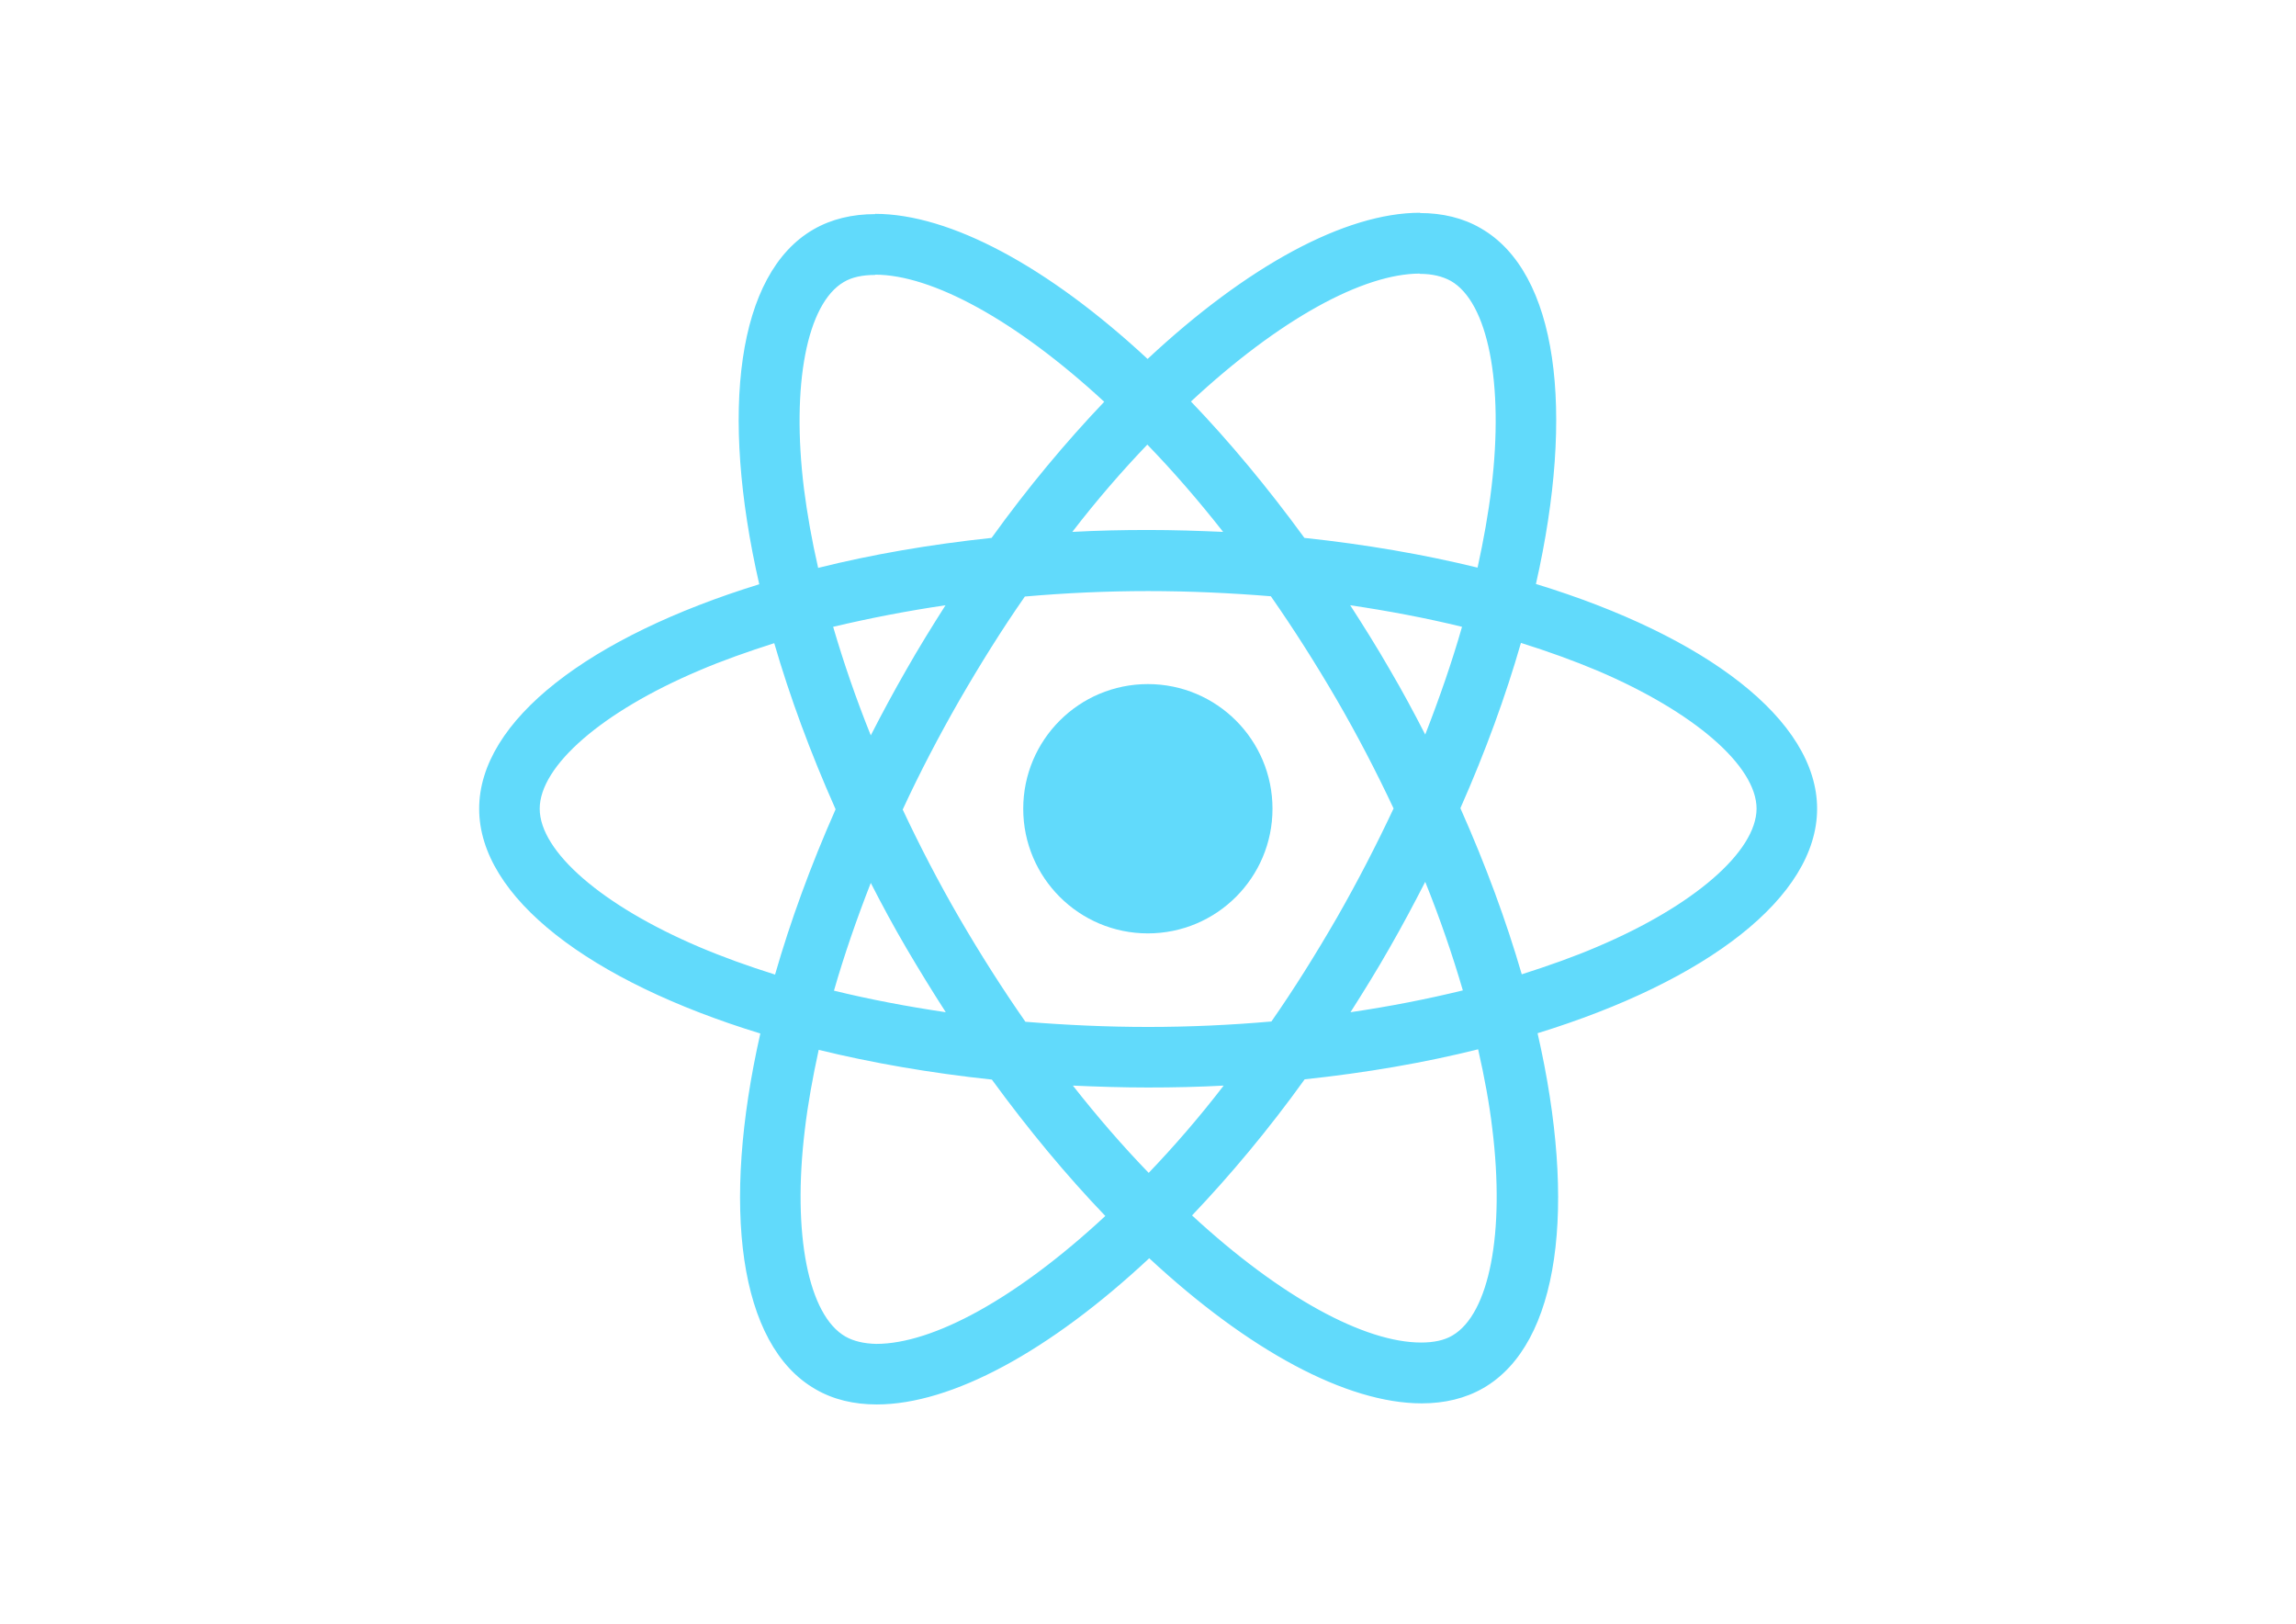
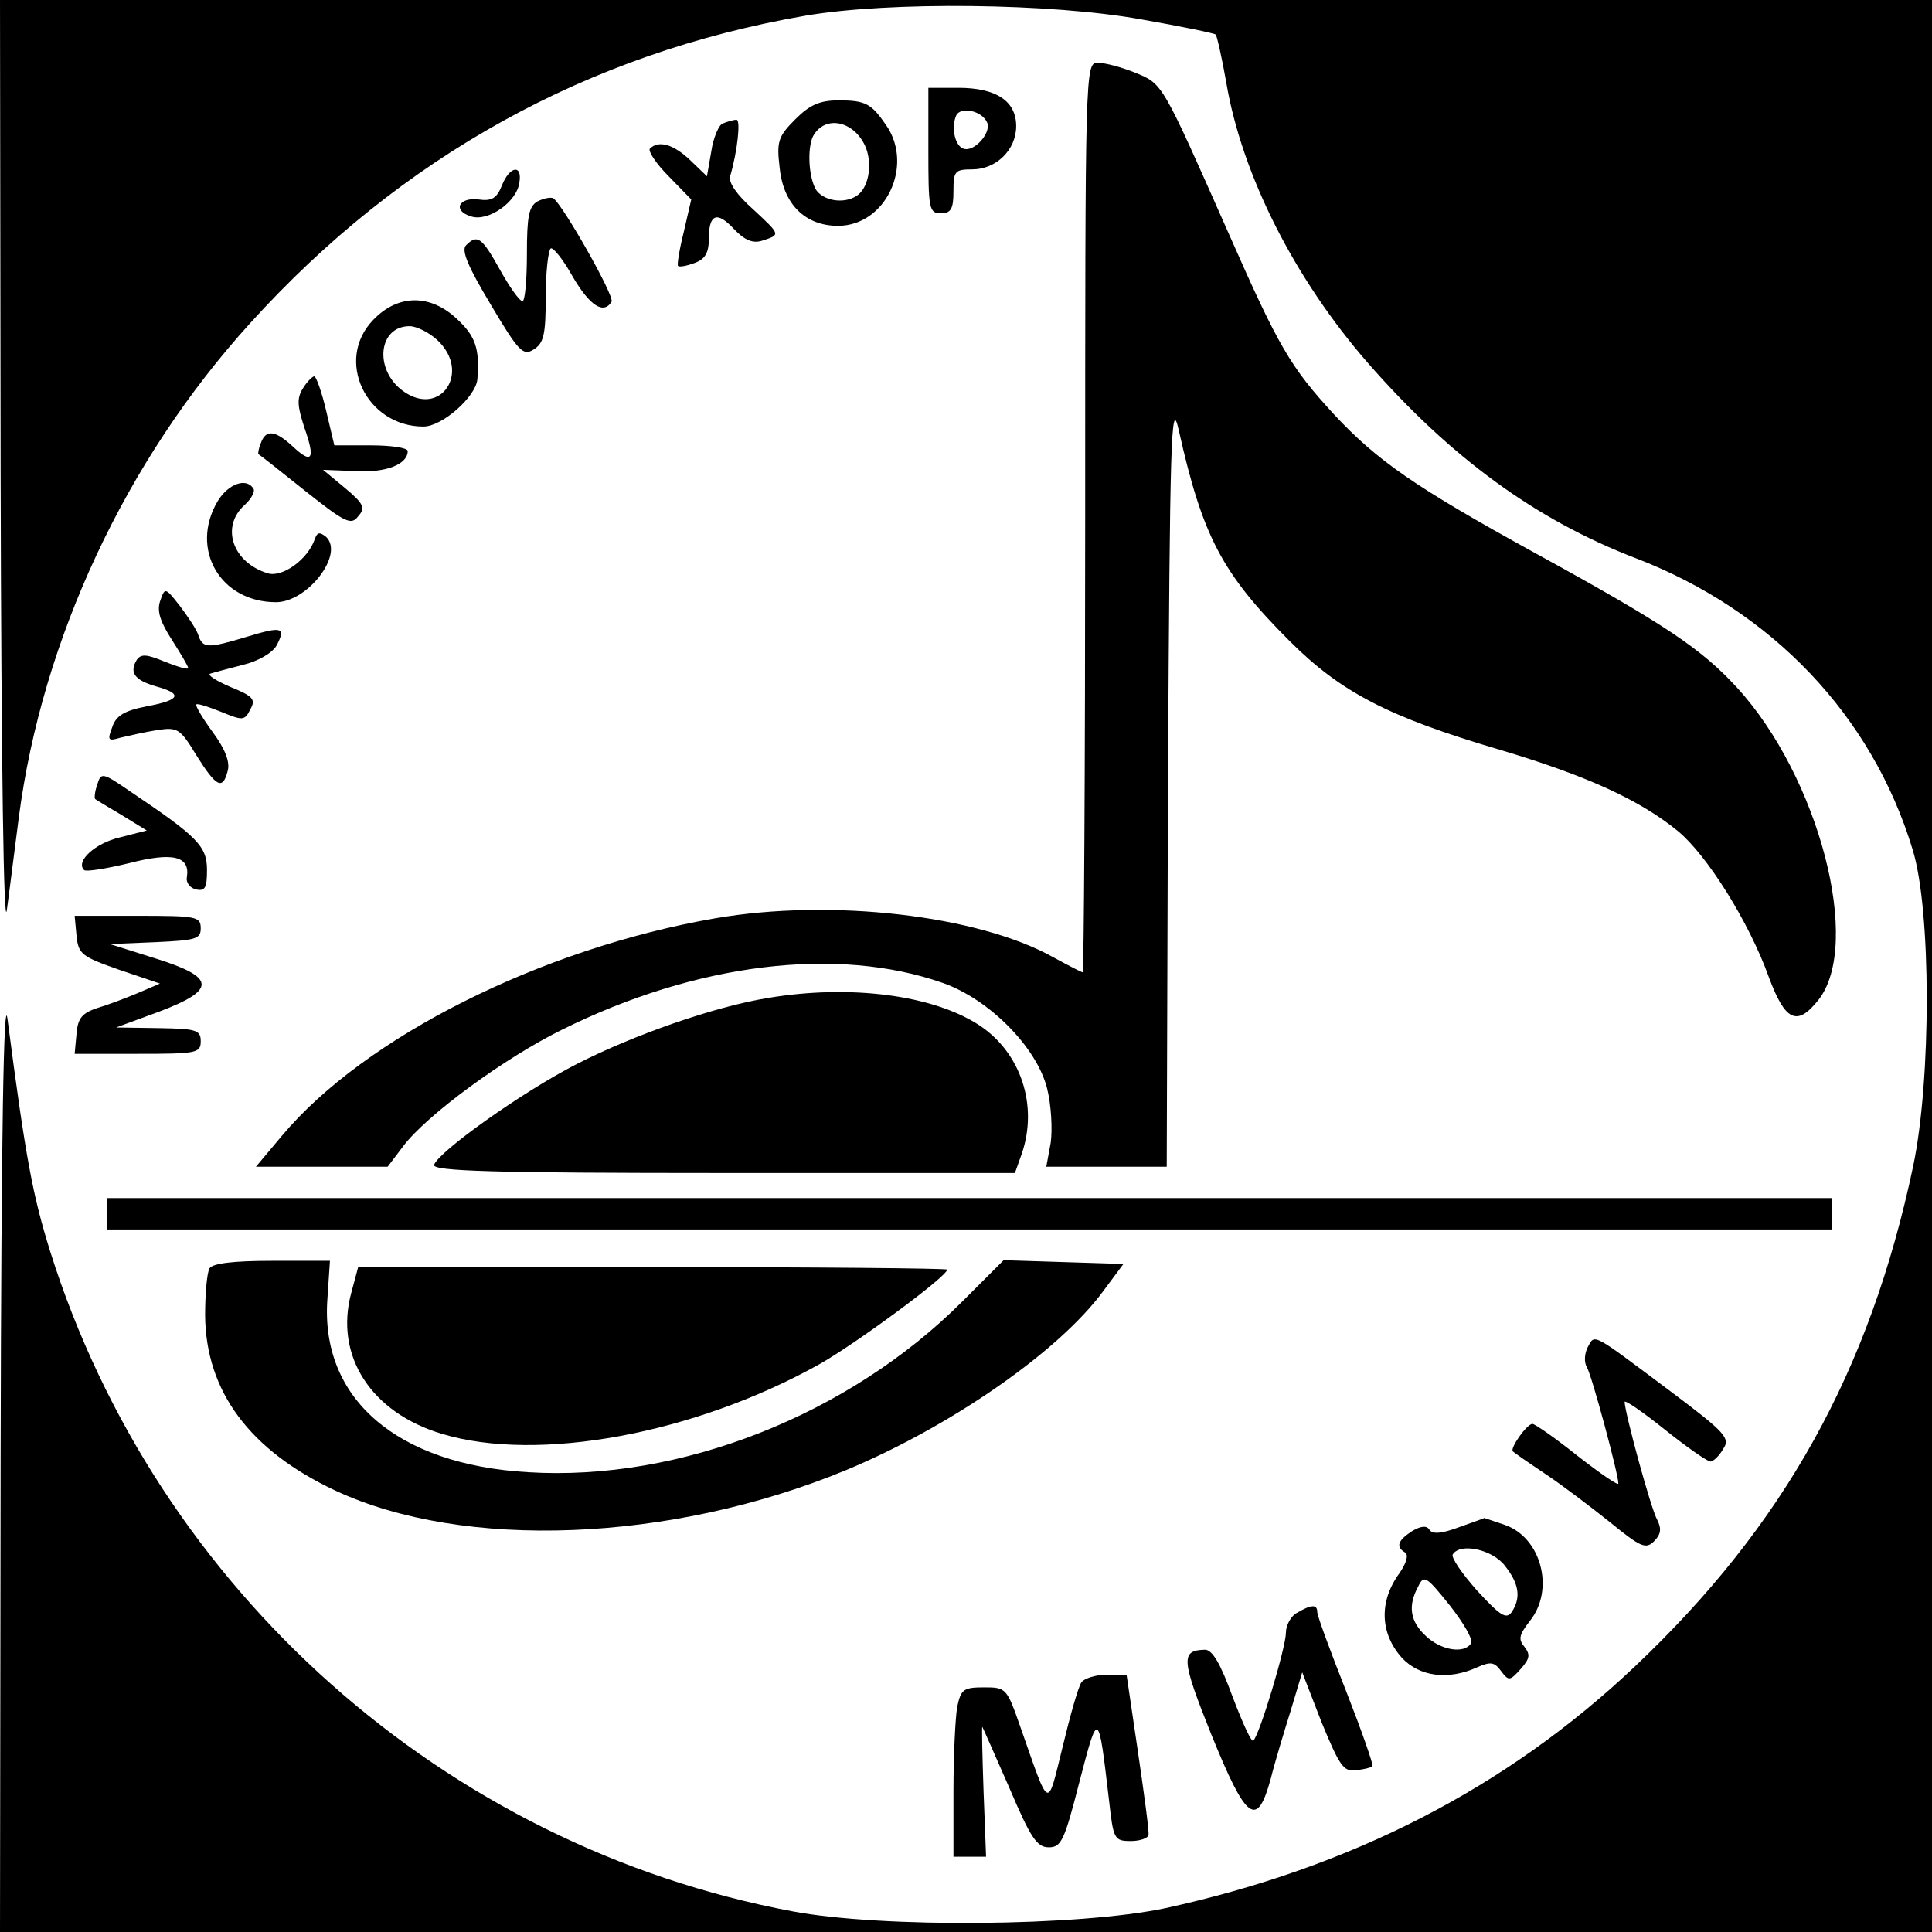
- <svg xmlns="http://www.w3.org/2000/svg" viewBox="0 0 841.9 595.3">
-   <g fill="#61DAFB">
-     <path d="M666.3 296.5c0-32.5-40.7-63.3-103.1-82.4 14.4-63.6 8-114.2-20.2-130.4-6.5-3.8-14.1-5.6-22.4-5.6v22.3c4.6 0 8.3.9 11.4 2.6 13.6 7.8 19.5 37.5 14.9 75.7-1.1 9.4-2.9 19.3-5.1 29.4-19.6-4.8-41-8.5-63.5-10.9-13.5-18.5-27.5-35.3-41.6-50 32.6-30.3 63.2-46.9 84-46.9V78c-27.5 0-63.5 19.6-99.9 53.6-36.4-33.8-72.4-53.2-99.9-53.2v22.3c20.7 0 51.4 16.5 84 46.6-14 14.7-28 31.4-41.3 49.9-22.6 2.4-44 6.1-63.6 11-2.3-10-4-19.7-5.2-29-4.7-38.2 1.1-67.9 14.6-75.8 3-1.8 6.9-2.6 11.5-2.6V78.5c-8.4 0-16 1.8-22.6 5.6-28.1 16.2-34.4 66.7-19.9 130.1-62.2 19.2-102.7 49.9-102.7 82.3 0 32.5 40.7 63.3 103.1 82.4-14.4 63.6-8 114.2 20.2 130.4 6.5 3.8 14.1 5.6 22.5 5.6 27.5 0 63.5-19.6 99.9-53.6 36.4 33.8 72.4 53.2 99.9 53.2 8.4 0 16-1.8 22.6-5.6 28.1-16.2 34.4-66.7 19.9-130.1 62-19.1 102.5-49.9 102.5-82.3zm-130.2-66.7c-3.7 12.9-8.3 26.2-13.5 39.5-4.1-8-8.4-16-13.1-24-4.6-8-9.5-15.8-14.4-23.4 14.2 2.1 27.9 4.7 41 7.9zm-45.8 106.5c-7.8 13.5-15.8 26.3-24.1 38.2-14.9 1.3-30 2-45.2 2-15.1 0-30.2-.7-45-1.9-8.3-11.9-16.4-24.6-24.2-38-7.6-13.1-14.5-26.4-20.8-39.8 6.2-13.4 13.2-26.8 20.7-39.9 7.8-13.5 15.8-26.3 24.1-38.2 14.9-1.3 30-2 45.2-2 15.1 0 30.2.7 45 1.9 8.3 11.9 16.4 24.6 24.2 38 7.6 13.1 14.5 26.4 20.8 39.8-6.3 13.4-13.2 26.8-20.7 39.9zm32.3-13c5.4 13.4 10 26.8 13.8 39.8-13.1 3.2-26.9 5.9-41.2 8 4.9-7.7 9.8-15.6 14.4-23.7 4.6-8 8.9-16.1 13-24.1zM421.2 430c-9.3-9.6-18.6-20.3-27.8-32 9 .4 18.2.7 27.5.7 9.4 0 18.7-.2 27.8-.7-9 11.7-18.3 22.4-27.5 32zm-74.4-58.9c-14.2-2.1-27.9-4.7-41-7.9 3.7-12.9 8.3-26.2 13.5-39.5 4.1 8 8.4 16 13.1 24 4.7 8 9.5 15.8 14.4 23.4zM420.7 163c9.3 9.6 18.6 20.3 27.8 32-9-.4-18.2-.7-27.5-.7-9.4 0-18.7.2-27.8.7 9-11.7 18.3-22.4 27.5-32zm-74 58.9c-4.9 7.7-9.8 15.6-14.4 23.7-4.6 8-8.9 16-13 24-5.4-13.4-10-26.8-13.8-39.8 13.1-3.1 26.9-5.8 41.2-7.9zm-90.5 125.2c-35.4-15.1-58.3-34.9-58.3-50.6 0-15.7 22.9-35.6 58.3-50.6 8.6-3.7 18-7 27.7-10.1 5.7 19.6 13.2 40 22.5 60.9-9.2 20.8-16.6 41.1-22.2 60.6-9.9-3.1-19.3-6.5-28-10.2zM310 490c-13.6-7.8-19.5-37.5-14.9-75.7 1.1-9.4 2.9-19.3 5.1-29.4 19.6 4.8 41 8.5 63.5 10.9 13.5 18.5 27.5 35.3 41.6 50-32.6 30.3-63.2 46.9-84 46.9-4.5-.1-8.3-1-11.3-2.7zm237.2-76.2c4.7 38.2-1.1 67.9-14.6 75.8-3 1.8-6.9 2.6-11.5 2.6-20.7 0-51.4-16.5-84-46.6 14-14.7 28-31.4 41.3-49.9 22.6-2.4 44-6.1 63.6-11 2.3 10.1 4.1 19.8 5.2 29.1zm38.5-66.7c-8.6 3.7-18 7-27.7 10.1-5.7-19.6-13.2-40-22.5-60.9 9.2-20.8 16.6-41.1 22.2-60.6 9.9 3.1 19.3 6.5 28.1 10.2 35.4 15.1 58.3 34.9 58.3 50.6-.1 15.7-23 35.6-58.4 50.6zM320.8 78.4z" />
-     <circle cx="420.9" cy="296.5" r="45.7" />
-     <path d="M520.5 78.1z" />
+ <svg xmlns="http://www.w3.org/2000/svg" version="1.0" width="308pt" height="308pt" viewBox="0 0 308 308" preserveAspectRatio="xMidYMid meet">
+   <g transform="translate(0,308) scale(0.1,-0.1)" fill="#000000" stroke="none">
+     <path d="M1 2323 c1 -463 5 -733 10 -693 5 36 13 102 19 147 37 283 170 569 369 788 240 265 538 430 885 490 134 23 393 20 536 -6 63 -11 116 -22 118 -24 2 -2 10 -37 17 -77 25 -147 109 -313 226 -447 132 -151 268 -250 427 -311 216 -83 376 -250 441 -464 30 -96 30 -367 1 -505 -69 -327 -206 -573 -444 -798 -204 -193 -451 -320 -748 -385 -137 -29 -452 -32 -595 -5 -554 104 -1013 512 -1183 1052 -28 90 -39 148 -68 370 -6 47 -10 -180 -11 -692 l-1 -763 1540 0 1540 0 0 1540 0 1540 -1540 0 -1540 0 1 -757z" />
+     <path d="M1730 2255 c0 -399 -2 -725 -4 -725 -2 0 -23 11 -47 24 -120 67 -354 94 -539 62 -277 -48 -558 -189 -690 -346 l-42 -50 105 0 105 0 25 33 c38 50 161 140 252 185 215 107 440 134 608 75 74 -26 149 -102 166 -167 7 -27 9 -67 6 -88 l-7 -38 96 0 96 0 2 618 c3 545 5 610 17 557 38 -170 69 -229 177 -337 82 -82 158 -121 334 -173 138 -41 224 -80 285 -130 46 -38 113 -144 145 -233 26 -70 45 -79 79 -36 70 89 1 355 -130 498 -57 62 -115 101 -323 215 -189 104 -250 146 -319 220 -70 76 -89 109 -167 286 -108 244 -106 241 -150 259 -22 9 -49 16 -60 16 -20 0 -20 -9 -20 -725z" />
+     <path d="M1480 2840 c0 -93 1 -100 20 -100 16 0 20 7 20 35 0 32 2 35 30 35 38 0 70 31 70 69 0 40 -32 61 -92 61 l-48 0 0 -100z m94 44 c6 -16 -21 -47 -38 -41 -13 4 -20 32 -12 52 6 16 42 9 50 -11z" />
+     <path d="M1268 2890 c-28 -28 -30 -36 -25 -78 6 -58 41 -92 93 -92 76 0 121 96 77 160 -24 35 -33 40 -76 40 -30 0 -46 -7 -69 -30z m113 -47 c10 -28 3 -63 -15 -75 -21 -14 -55 -8 -66 11 -12 23 -13 71 -2 87 21 32 67 19 83 -23z" />
+     <path d="M1152 2883 c-6 -2 -15 -23 -18 -44 l-7 -40 -26 25 c-27 26 -51 33 -65 19 -3 -4 10 -24 30 -44 l36 -37 -12 -52 c-7 -28 -11 -53 -9 -54 2 -2 14 0 27 5 16 6 22 16 22 38 0 40 13 45 40 16 17 -18 30 -23 44 -19 31 10 31 9 -13 50 -26 23 -40 43 -37 53 12 41 17 91 10 90 -5 0 -15 -3 -22 -6z" />
+     <path d="M800 2784 c-8 -20 -16 -25 -37 -22 -32 4 -42 -18 -12 -27 27 -9 73 23 77 54 5 30 -16 26 -28 -5z" />
+     <path d="M857 2759 c-14 -8 -17 -24 -17 -84 0 -41 -3 -75 -7 -75 -5 0 -21 23 -36 50 -29 52 -36 57 -54 39 -8 -8 3 -34 39 -94 45 -76 52 -83 69 -72 16 10 19 24 19 84 0 39 4 74 8 77 4 2 20 -18 35 -45 27 -46 49 -61 62 -40 5 9 -78 155 -93 165 -4 2 -15 0 -25 -5z" />
+     <path d="M595 2570 c-62 -64 -11 -170 80 -170 30 0 83 47 86 75 4 49 -3 69 -32 96 -43 41 -95 40 -134 -1z m102 -32 c55 -51 5 -125 -55 -81 -46 34 -39 103 11 103 11 0 31 -10 44 -22z" />
+     <path d="M483 2461 c-10 -16 -9 -28 2 -62 18 -51 13 -60 -18 -31 -28 26 -43 28 -51 6 -4 -9 -5 -18 -4 -18 2 -1 35 -27 75 -59 63 -50 73 -55 84 -40 12 13 9 20 -21 45 l-35 29 52 -2 c49 -3 83 11 83 32 0 5 -26 9 -58 9 l-59 0 -13 55 c-7 30 -16 55 -19 55 -3 0 -12 -9 -18 -19z" />
+     <path d="M347 2281 c-45 -76 4 -161 93 -161 50 0 109 76 80 104 -10 8 -14 8 -18 -3 -11 -33 -52 -62 -75 -55 -56 17 -76 74 -37 109 11 10 17 22 14 26 -11 18 -40 8 -57 -20z" />
+     <path d="M255 2121 c-5 -16 1 -33 19 -61 14 -22 26 -42 26 -45 0 -3 -17 2 -37 10 -29 12 -38 13 -45 3 -12 -20 -4 -32 30 -42 44 -12 40 -22 -14 -32 -36 -7 -49 -15 -55 -33 -8 -21 -7 -23 13 -17 13 3 39 9 58 12 33 5 37 3 63 -40 32 -51 42 -56 50 -25 4 14 -4 35 -24 62 -16 22 -28 42 -26 44 2 2 20 -4 40 -12 34 -14 37 -14 46 4 9 16 5 21 -32 36 -23 10 -37 19 -32 21 6 2 29 8 52 14 25 6 47 19 54 31 15 29 9 31 -47 14 -63 -19 -71 -19 -78 3 -3 9 -17 30 -30 47 -23 29 -23 29 -31 6z" />
+     <path d="M155 1829 c-4 -11 -5 -22 -3 -23 1 -1 21 -13 43 -26 l39 -24 -43 -11 c-39 -9 -71 -38 -57 -52 3 -3 35 2 72 11 70 18 97 11 92 -22 -2 -9 5 -18 15 -20 14 -3 17 3 17 31 0 38 -15 53 -122 125 -45 31 -47 31 -53 11z" />
+     <path d="M122 1588 c3 -29 8 -33 68 -54 l65 -22 -35 -15 c-19 -8 -48 -19 -65 -24 -24 -8 -31 -16 -33 -41 l-3 -32 100 0 c94 0 101 1 101 20 0 18 -7 20 -67 21 l-68 1 68 25 c93 35 91 55 -5 85 l-73 23 73 3 c64 3 72 5 72 22 0 19 -7 20 -101 20 l-100 0 3 -32z" />
+     <path d="M1224 1489 c-86 -14 -214 -59 -304 -105 -88 -45 -221 -140 -228 -161 -3 -10 94 -13 461 -13 l465 0 11 31 c26 76 -1 160 -67 204 -74 49 -207 66 -338 44z" />
+     <path d="M170 1145 l0 -25 1375 0 1375 0 0 25 0 25 -1375 0 -1375 0 0 -25z" />
+     <path d="M334 1058 c-4 -7 -7 -40 -7 -75 1 -121 71 -215 207 -279 205 -96 535 -83 814 32 166 69 340 189 411 286 l32 43 -96 3 -95 3 -66 -66 c-181 -181 -450 -287 -692 -272 -210 12 -332 118 -320 277 l4 60 -92 0 c-62 0 -95 -4 -100 -12z" />
+     <path d="M560 1019 c-27 -100 31 -191 145 -225 153 -46 402 0 601 111 57 32 204 140 204 151 0 2 -211 4 -470 4 l-469 0 -11 -41z" />
+     <path d="M2531 932 c-5 -10 -6 -24 -1 -32 8 -14 50 -170 50 -185 0 -4 -29 16 -65 44 -35 28 -68 51 -72 51 -9 0 -37 -40 -31 -44 2 -2 25 -18 52 -36 27 -18 73 -53 103 -77 49 -40 57 -43 70 -30 11 11 12 20 5 34 -10 17 -52 172 -52 188 0 4 29 -16 64 -44 35 -28 68 -51 73 -51 4 0 14 9 20 20 12 17 4 26 -84 92 -127 95 -120 92 -132 70z" />
+     <path d="M2325 645 c-27 -10 -41 -11 -46 -4 -4 7 -13 7 -28 -2 -23 -15 -26 -25 -11 -34 6 -4 2 -17 -9 -33 -33 -45 -31 -96 4 -135 28 -30 74 -36 120 -15 21 9 27 9 38 -6 12 -16 14 -16 31 3 15 17 16 23 6 36 -10 12 -8 19 9 41 40 50 18 133 -40 153 -18 6 -32 11 -33 11 -1 -1 -19 -7 -41 -15z m74 -61 c23 -29 26 -51 11 -74 -9 -12 -18 -6 -55 34 -24 27 -42 53 -39 58 12 19 63 8 83 -18z m-54 -124 c-11 -17 -48 -11 -72 12 -25 23 -29 48 -12 79 9 19 13 16 50 -30 22 -28 38 -55 34 -61z" />
+     <path d="M2068 509 c-10 -5 -18 -20 -18 -32 0 -23 -42 -163 -52 -172 -3 -3 -17 28 -33 70 -19 52 -32 75 -44 75 -39 -1 -38 -15 10 -135 56 -138 73 -151 95 -70 7 28 22 77 32 109 l18 60 31 -80 c28 -68 35 -79 54 -76 13 1 24 4 27 6 2 2 -17 56 -42 120 -25 63 -46 120 -46 126 0 13 -10 12 -32 -1z" />
+     <path d="M1724 398 c-5 -7 -18 -53 -30 -103 -25 -101 -20 -103 -67 31 -22 63 -23 64 -58 64 -33 0 -37 -3 -43 -31 -3 -17 -6 -78 -6 -135 l0 -104 26 0 26 0 -4 104 c-2 58 -3 104 -2 103 1 -1 20 -45 43 -97 34 -80 44 -95 63 -95 20 0 25 11 49 105 30 115 30 115 47 -30 7 -62 8 -65 35 -65 15 0 28 5 28 10 1 6 -7 65 -17 133 l-18 122 -33 0 c-17 0 -35 -6 -39 -12z" />
  </g>
</svg>
